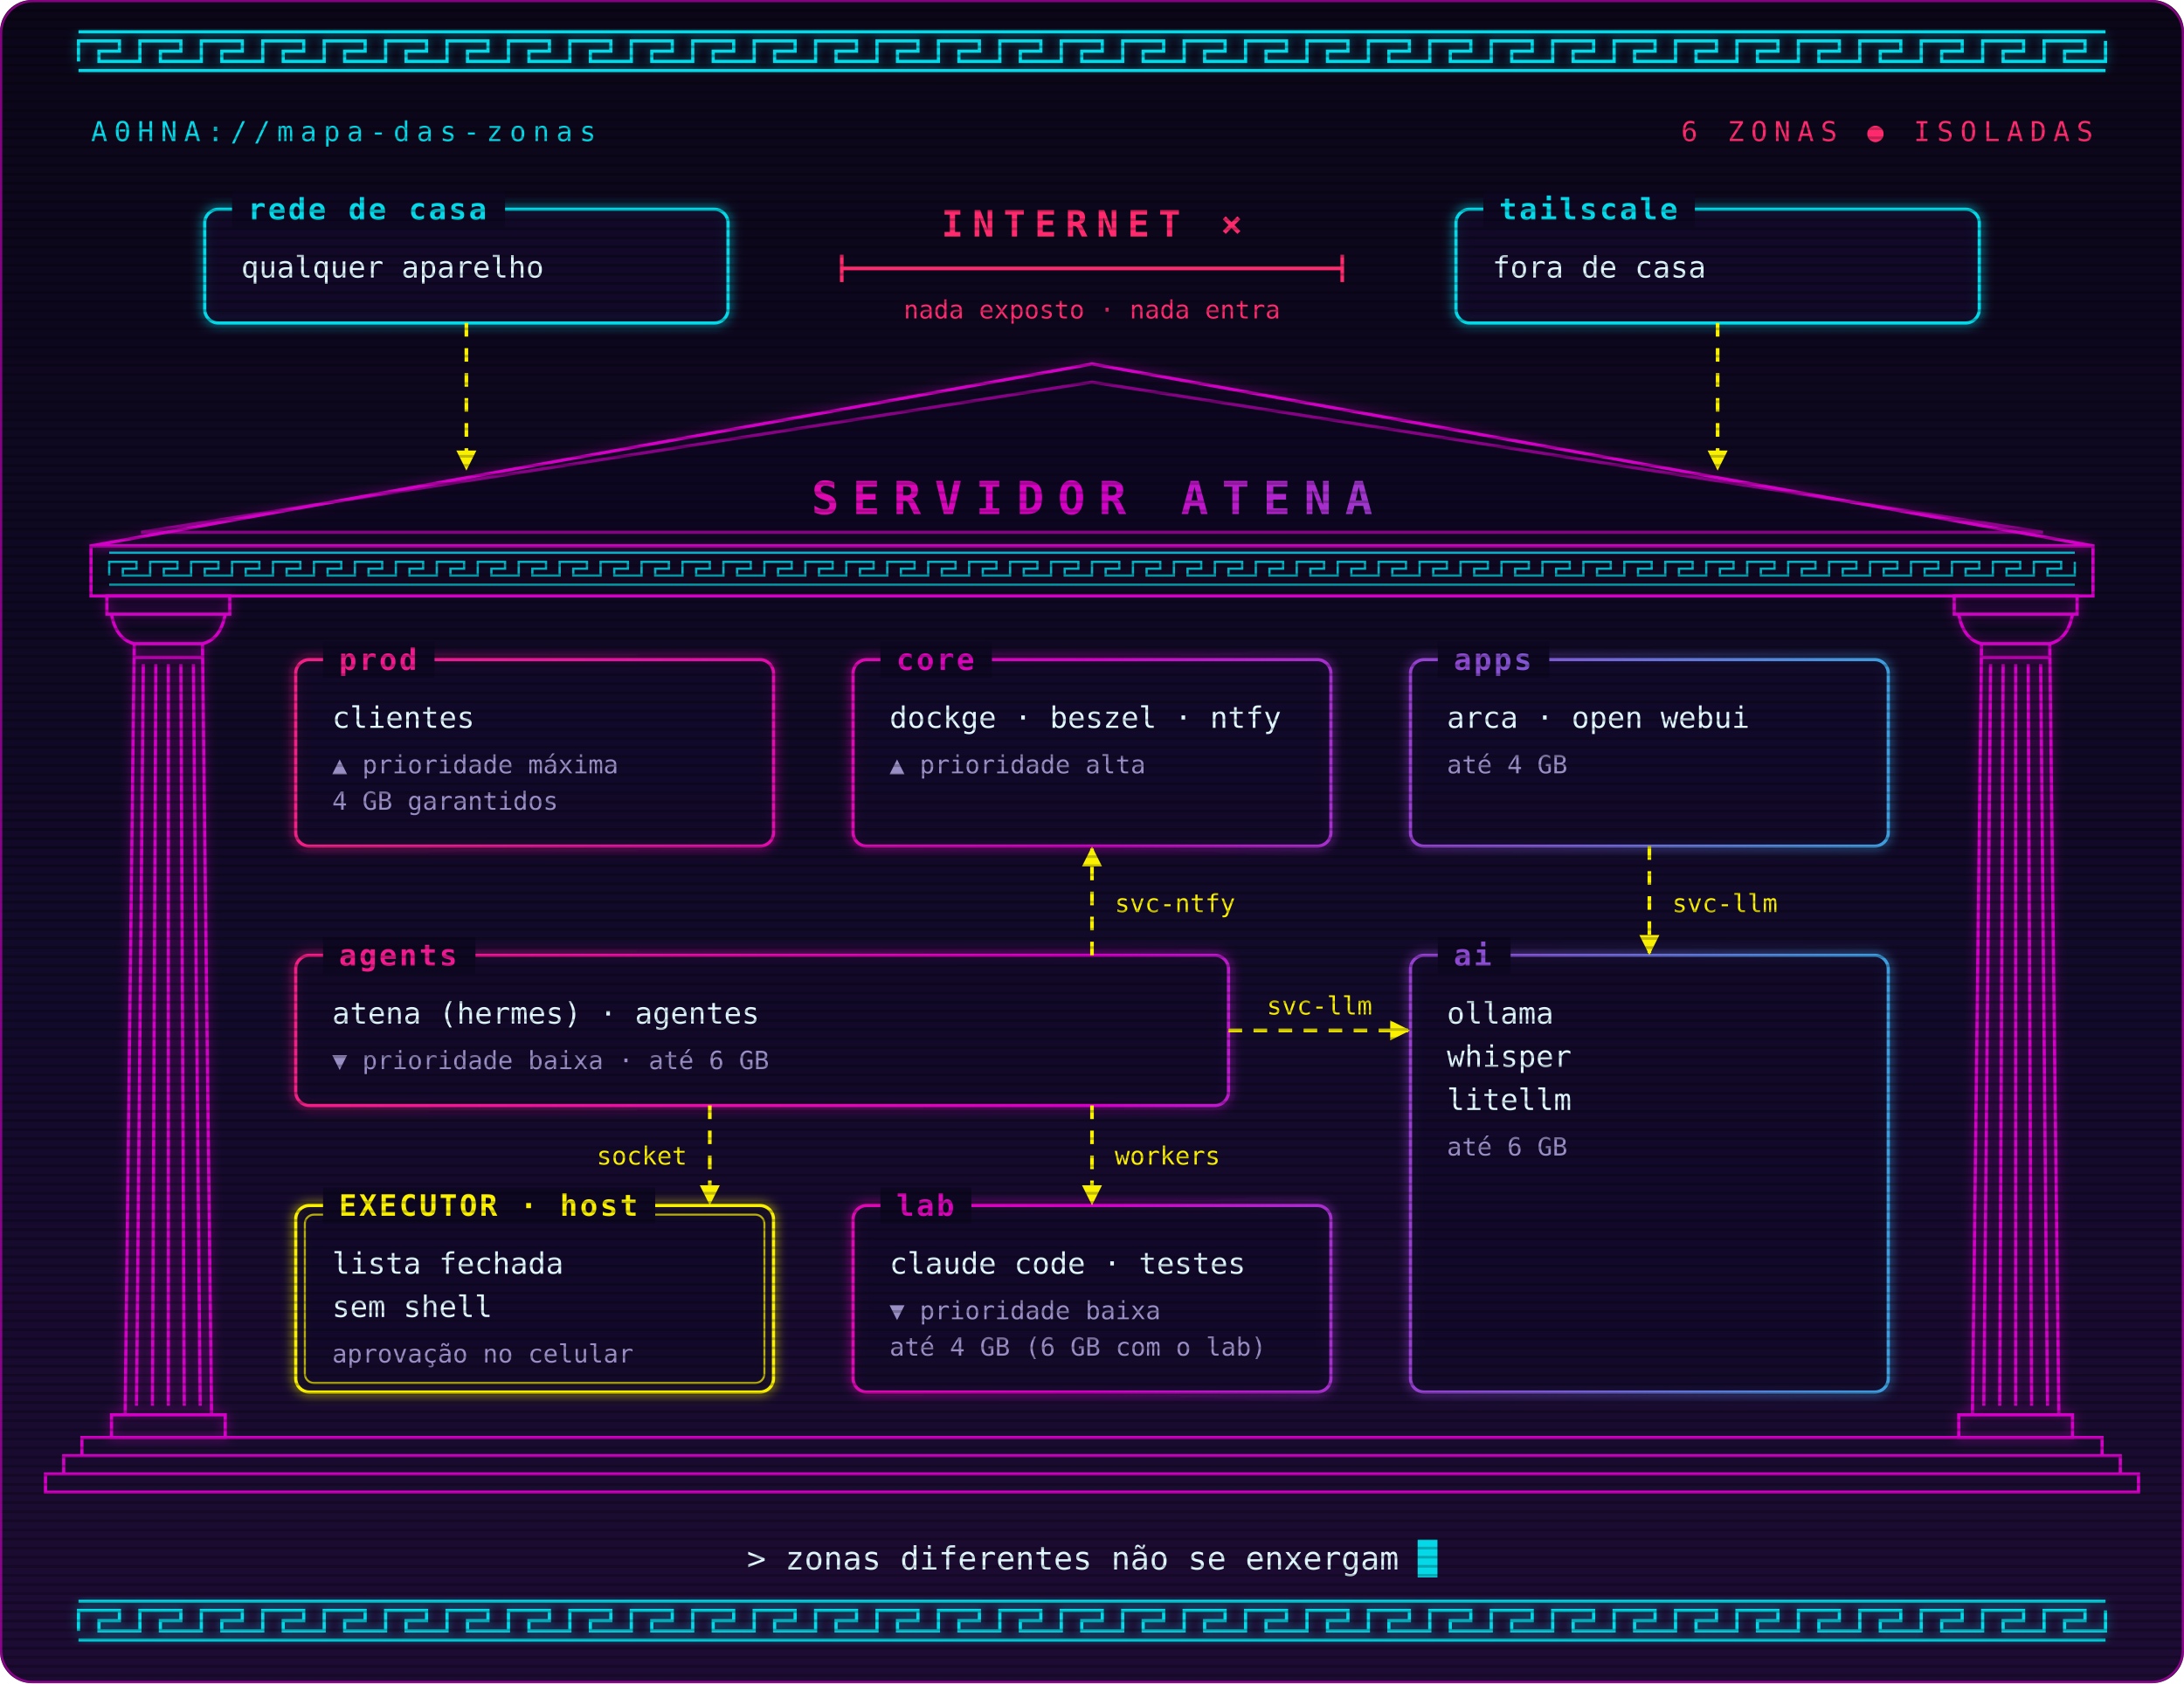
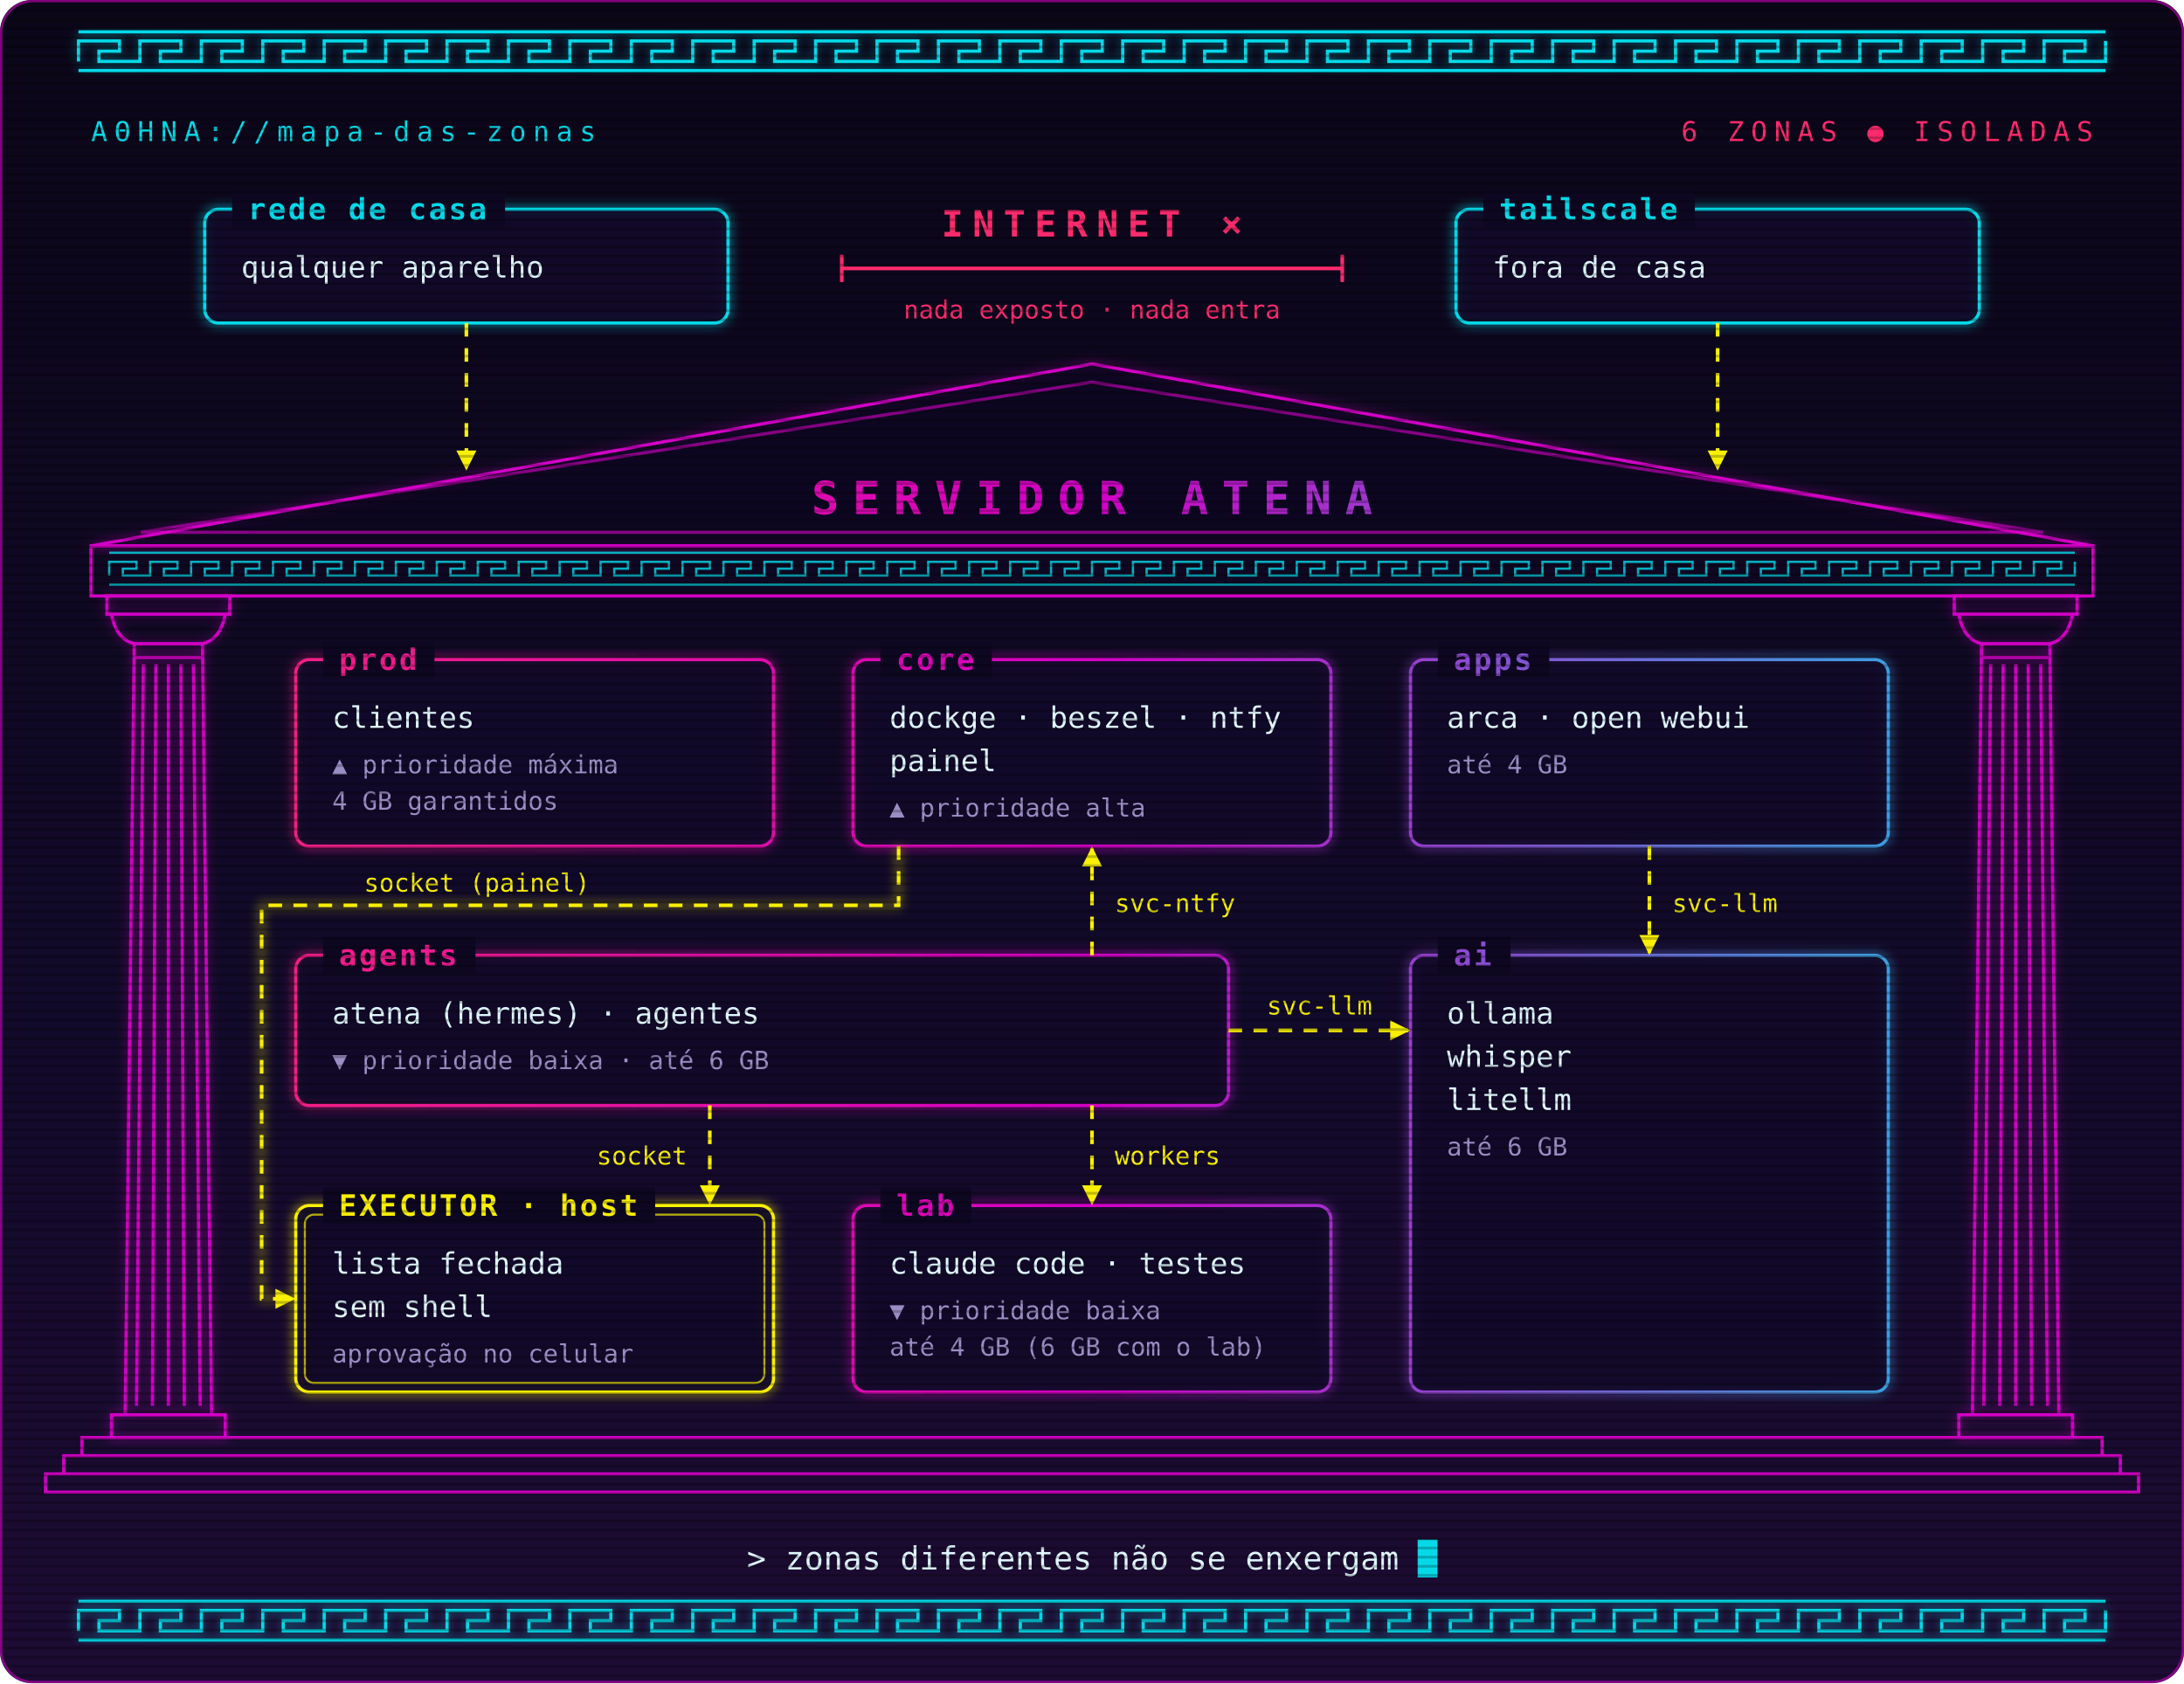
<svg xmlns="http://www.w3.org/2000/svg" viewBox="0 0 960 740" width="960" height="740" role="img" aria-label="Mapa das zonas do servidor Atena">
  <defs>
    <linearGradient id="neon" gradientUnits="userSpaceOnUse" x1="0" y1="0" x2="960" y2="0">
      <stop offset="0" stop-color="#ff2a6d" />
      <stop offset=".5" stop-color="#d300c5" />
      <stop offset="1" stop-color="#05d9e8" />
    </linearGradient>
    <linearGradient id="fundo" x1="0" y1="0" x2="0" y2="1">
      <stop offset="0" stop-color="#0b0618" />
      <stop offset=".6" stop-color="#120a2a" />
      <stop offset="1" stop-color="#1d0b33" />
    </linearGradient>
    <filter id="brilho" x="-20%" y="-40%" width="140%" height="180%">
      <feGaussianBlur stdDeviation="6" />
    </filter>
    <filter id="brilho-fino" x="-10%" y="-10%" width="120%" height="120%">
      <feGaussianBlur stdDeviation="2.2" />
    </filter>
    <marker id="ponta" viewBox="0 0 10 10" refX="9" refY="5" markerWidth="5.5" markerHeight="5.5" orient="auto">
      <path d="M0 0L10 5L0 10z" fill="#f9f002" />
    </marker>
    <pattern id="varredura" width="4" height="4" patternUnits="userSpaceOnUse">
      <rect width="4" height="1.2" fill="#000" opacity=".22" />
    </pattern>
    <clipPath id="moldura">
      <rect width="960" height="740" rx="14" />
    </clipPath>
  </defs>
  <style>
  text { font-family: ui-monospace, "SFMono-Regular", Menlo, Consolas, "DejaVu Sans Mono", monospace; white-space: pre; }
  .fluxo { stroke-dasharray: 6 5; animation: corre 1.3s linear infinite; }
  .cursor { animation: pisca 1.1s steps(1) infinite; }
  @keyframes corre { to { stroke-dashoffset: -22; } }
  @keyframes pisca { 50% { opacity: 0; } }
  @media (prefers-reduced-motion: reduce) { .fluxo, .cursor { animation: none; } }
  .aba { font-size: 13px; font-weight: 700; letter-spacing: 1px; }
  .item { font-size: 13px; fill: #e0f7ff; }
  .meta { font-size: 11px; fill: #9a8fc4; }
  .rotulo { font-size: 11px; fill: #f9f002; }
</style>
  <g clip-path="url(#moldura)">
    <rect width="960" height="740" fill="url(#fundo)" />
    <g stroke="#05d9e8" fill="none" stroke-width="1.4">
      <path d="M34.5 27.0V18.0 H52.5V22.5H43.5V27.0H61.5V18.0 H79.5V22.5H70.5V27.0H88.5V18.0 H106.5V22.5H97.5V27.0H115.5V18.0 H133.5V22.5H124.5V27.0H142.5V18.0 H160.5V22.5H151.5V27.0H169.5V18.0 H187.5V22.5H178.5V27.0H196.5V18.0 H214.5V22.5H205.5V27.0H223.5V18.0 H241.5V22.5H232.5V27.0H250.5V18.0 H268.5V22.5H259.5V27.0H277.5V18.0 H295.5V22.5H286.5V27.0H304.5V18.0 H322.5V22.5H313.5V27.0H331.5V18.0 H349.5V22.5H340.5V27.0H358.5V18.0 H376.5V22.5H367.5V27.0H385.5V18.0 H403.5V22.5H394.5V27.0H412.5V18.0 H430.5V22.5H421.5V27.0H439.5V18.0 H457.5V22.5H448.5V27.0H466.5V18.0 H484.5V22.5H475.5V27.0H493.5V18.0 H511.5V22.5H502.5V27.0H520.5V18.0 H538.5V22.5H529.5V27.0H547.5V18.0 H565.5V22.5H556.5V27.0H574.5V18.0 H592.5V22.5H583.5V27.0H601.5V18.0 H619.5V22.5H610.5V27.0H628.5V18.0 H646.5V22.5H637.5V27.0H655.5V18.0 H673.5V22.5H664.5V27.0H682.5V18.0 H700.5V22.5H691.5V27.0H709.5V18.0 H727.5V22.5H718.5V27.0H736.5V18.0 H754.5V22.5H745.5V27.0H763.5V18.0 H781.5V22.5H772.5V27.0H790.5V18.0 H808.5V22.5H799.5V27.0H817.5V18.0 H835.5V22.5H826.5V27.0H844.5V18.0 H862.5V22.5H853.5V27.0H871.5V18.0 H889.5V22.5H880.5V27.0H898.5V18.0 H916.5V22.5H907.5V27.0H925.5V18.0M34.5 14.0H925.5M34.5 31.0H925.5" opacity=".55" filter="url(#brilho-fino)" />
      <path d="M34.5 717.0V708.0 H52.5V712.5H43.5V717.0H61.5V708.0 H79.5V712.5H70.5V717.0H88.5V708.0 H106.5V712.5H97.5V717.0H115.5V708.0 H133.5V712.5H124.5V717.0H142.5V708.0 H160.5V712.5H151.5V717.0H169.5V708.0 H187.5V712.5H178.5V717.0H196.5V708.0 H214.5V712.5H205.5V717.0H223.5V708.0 H241.5V712.5H232.5V717.0H250.5V708.0 H268.5V712.5H259.5V717.0H277.5V708.0 H295.5V712.5H286.5V717.0H304.5V708.0 H322.5V712.5H313.5V717.0H331.5V708.0 H349.5V712.5H340.5V717.0H358.5V708.0 H376.5V712.5H367.5V717.0H385.5V708.0 H403.5V712.5H394.5V717.0H412.5V708.0 H430.5V712.5H421.5V717.0H439.5V708.0 H457.5V712.5H448.5V717.0H466.5V708.0 H484.5V712.5H475.5V717.0H493.5V708.0 H511.5V712.5H502.5V717.0H520.5V708.0 H538.5V712.5H529.5V717.0H547.5V708.0 H565.5V712.5H556.5V717.0H574.5V708.0 H592.5V712.5H583.5V717.0H601.5V708.0 H619.5V712.5H610.5V717.0H628.5V708.0 H646.5V712.5H637.5V717.0H655.5V708.0 H673.5V712.5H664.5V717.0H682.5V708.0 H700.5V712.5H691.5V717.0H709.5V708.0 H727.5V712.5H718.5V717.0H736.5V708.0 H754.5V712.5H745.5V717.0H763.5V708.0 H781.5V712.5H772.5V717.0H790.5V708.0 H808.5V712.5H799.5V717.0H817.5V708.0 H835.5V712.5H826.5V717.0H844.5V708.0 H862.5V712.5H853.5V717.0H871.5V708.0 H889.5V712.5H880.5V717.0H898.5V708.0 H916.5V712.5H907.5V717.0H925.5V708.0M34.5 704.0H925.5M34.5 721.0H925.5" opacity=".55" filter="url(#brilho-fino)" />
      <path d="M34.5 27.0V18.0 H52.5V22.5H43.5V27.0H61.5V18.0 H79.5V22.5H70.5V27.0H88.5V18.0 H106.5V22.5H97.5V27.0H115.5V18.0 H133.5V22.5H124.5V27.0H142.5V18.0 H160.5V22.5H151.5V27.0H169.5V18.0 H187.5V22.5H178.5V27.0H196.5V18.0 H214.5V22.5H205.5V27.0H223.5V18.0 H241.5V22.5H232.5V27.0H250.5V18.0 H268.5V22.5H259.5V27.0H277.5V18.0 H295.5V22.5H286.5V27.0H304.5V18.0 H322.5V22.5H313.5V27.0H331.5V18.0 H349.5V22.5H340.5V27.0H358.5V18.0 H376.5V22.5H367.5V27.0H385.5V18.0 H403.5V22.5H394.5V27.0H412.5V18.0 H430.5V22.5H421.5V27.0H439.5V18.0 H457.5V22.5H448.5V27.0H466.5V18.0 H484.5V22.5H475.5V27.0H493.5V18.0 H511.5V22.5H502.5V27.0H520.5V18.0 H538.5V22.5H529.5V27.0H547.5V18.0 H565.5V22.5H556.5V27.0H574.5V18.0 H592.5V22.5H583.5V27.0H601.5V18.0 H619.5V22.5H610.5V27.0H628.5V18.0 H646.5V22.5H637.5V27.0H655.5V18.0 H673.5V22.5H664.5V27.0H682.5V18.0 H700.5V22.5H691.5V27.0H709.5V18.0 H727.5V22.5H718.5V27.0H736.5V18.0 H754.5V22.5H745.5V27.0H763.5V18.0 H781.5V22.5H772.5V27.0H790.5V18.0 H808.5V22.5H799.5V27.0H817.5V18.0 H835.5V22.5H826.5V27.0H844.5V18.0 H862.5V22.5H853.5V27.0H871.5V18.0 H889.5V22.5H880.5V27.0H898.5V18.0 H916.5V22.5H907.5V27.0H925.5V18.0M34.5 14.0H925.5M34.5 31.0H925.5" />
      <path d="M34.5 717.0V708.0 H52.5V712.5H43.5V717.0H61.5V708.0 H79.5V712.5H70.5V717.0H88.5V708.0 H106.5V712.5H97.5V717.0H115.5V708.0 H133.5V712.5H124.5V717.0H142.5V708.0 H160.5V712.5H151.5V717.0H169.5V708.0 H187.5V712.5H178.5V717.0H196.5V708.0 H214.5V712.5H205.5V717.0H223.5V708.0 H241.5V712.5H232.5V717.0H250.5V708.0 H268.5V712.5H259.5V717.0H277.5V708.0 H295.5V712.5H286.5V717.0H304.5V708.0 H322.5V712.5H313.5V717.0H331.5V708.0 H349.5V712.5H340.5V717.0H358.5V708.0 H376.5V712.5H367.5V717.0H385.5V708.0 H403.5V712.5H394.5V717.0H412.5V708.0 H430.5V712.5H421.5V717.0H439.5V708.0 H457.5V712.5H448.5V717.0H466.5V708.0 H484.5V712.5H475.5V717.0H493.5V708.0 H511.5V712.5H502.5V717.0H520.5V708.0 H538.5V712.5H529.5V717.0H547.5V708.0 H565.5V712.5H556.5V717.0H574.5V708.0 H592.5V712.5H583.5V717.0H601.5V708.0 H619.5V712.5H610.5V717.0H628.5V708.0 H646.5V712.5H637.5V717.0H655.5V708.0 H673.5V712.5H664.5V717.0H682.5V708.0 H700.5V712.5H691.5V717.0H709.5V708.0 H727.5V712.5H718.5V717.0H736.5V708.0 H754.5V712.5H745.5V717.0H763.5V708.0 H781.5V712.5H772.5V717.0H790.5V708.0 H808.5V712.5H799.5V717.0H817.5V708.0 H835.5V712.5H826.5V717.0H844.5V708.0 H862.5V712.5H853.5V717.0H871.5V708.0 H889.5V712.5H880.5V717.0H898.5V708.0 H916.5V712.5H907.5V717.0H925.5V708.0M34.5 704.0H925.5M34.5 721.0H925.5" />
    </g>
    <text x="40" y="62" font-size="12" fill="#05d9e8" letter-spacing="3">ΑΘΗΝΑ://mapa-das-zonas</text>
    <text x="920" y="62" font-size="12" fill="#ff2a6d" text-anchor="end" letter-spacing="3">6 ZONAS ● ISOLADAS</text>
    <text x="480.0" y="104" font-size="16" font-weight="700" fill="#ff2a6d" text-anchor="middle" letter-spacing="4">INTERNET ×</text>
    <path d="M370 118H590" stroke="#ff2a6d" stroke-width="5" opacity=".5" filter="url(#brilho-fino)" />
    <path d="M370 118H590M370 112V124M590 112V124" stroke="#ff2a6d" stroke-width="1.6" />
    <text class="meta" x="480.0" y="140" text-anchor="middle" fill="#ff2a6d" style="fill:#ff2a6d">nada exposto · nada entra</text>
    <g>
      <rect x="90" y="92" width="230" height="50" rx="6" fill="none" stroke="#05d9e8" stroke-width="3" opacity=".55" filter="url(#brilho-fino)" />
      <rect x="90" y="92" width="230" height="50" rx="6" fill="#120a2a" fill-opacity=".85" stroke="#05d9e8" stroke-width="1.4" />
      <rect x="102" y="84" width="120" height="16" fill="#0e0722" />
      <text class="aba" x="109" y="96.5" fill="#05d9e8">rede de casa</text>
      <text class="item" x="106" y="122">qualquer aparelho</text>
    </g>
    <g>
      <rect x="640" y="92" width="230" height="50" rx="6" fill="none" stroke="#05d9e8" stroke-width="3" opacity=".55" filter="url(#brilho-fino)" />
      <rect x="640" y="92" width="230" height="50" rx="6" fill="#120a2a" fill-opacity=".85" stroke="#05d9e8" stroke-width="1.4" />
      <rect x="652" y="84" width="93" height="16" fill="#0e0722" />
      <text class="aba" x="659" y="96.5" fill="#05d9e8">tailscale</text>
      <text class="item" x="656" y="122">fora de casa</text>
    </g>
    <path d="M205 142V206" stroke="#f9f002" stroke-width="3" fill="none" opacity=".35" filter="url(#brilho-fino)" />
    <path class="fluxo" d="M205 142V206" stroke="#f9f002" stroke-width="1.6" fill="none" marker-end="url(#ponta)" />
    <path d="M755 142V206" stroke="#f9f002" stroke-width="3" fill="none" opacity=".35" filter="url(#brilho-fino)" />
    <path class="fluxo" d="M755 142V206" stroke="#f9f002" stroke-width="1.6" fill="none" marker-end="url(#ponta)" />
    <g stroke="#d300c5" fill="none" stroke-width="1.4">
      <g opacity=".6" filter="url(#brilho-fino)">
        <path d="M40 240L480 160L920 240Z" />
        <path d="M47 262h54v8h-54zM49 270Q51 281 59 283H89Q97 281 99 270M59 289H89M49 622h50v10h-50zM59 283L55 622M89 283L93 622M63.0 292L60.0 618M68.5 292L67.0 618M74.0 292L74.0 618M79.5 292L81.0 618M85.0 292L88.0 618" />
        <path d="M859 262h54v8h-54zM861 270Q863 281 871 283H901Q909 281 911 270M871 289H901M861 622h50v10h-50zM871 283L867 622M901 283L905 622M875.0 292L872.0 618M880.5 292L879.0 618M886.0 292L886.0 618M891.5 292L893.0 618M897.0 292L900.0 618" />
      </g>
      <path d="M40 240L480 160L920 240Z" fill="#0e0722" fill-opacity=".7" />
      <path d="M62 234L480 168L898 234Z" opacity=".6" />
      <path d="M40 240H920V262H40Z" />
      <path d="M47 262h54v8h-54zM49 270Q51 281 59 283H89Q97 281 99 270M59 289H89M49 622h50v10h-50zM59 283L55 622M89 283L93 622M63.0 292L60.0 618M68.5 292L67.0 618M74.0 292L74.0 618M79.5 292L81.0 618M85.0 292L88.0 618" />
      <path d="M859 262h54v8h-54zM861 270Q863 281 871 283H901Q909 281 911 270M871 289H901M861 622h50v10h-50zM871 283L867 622M901 283L905 622M875.0 292L872.0 618M880.5 292L879.0 618M886.0 292L886.0 618M891.5 292L893.0 618M897.0 292L900.0 618" />
      <path d="M36 632H924V640H36ZM28 640H932V648H28ZM20 648H940V656H20Z" />
    </g>
    <path d="M48.0 253.0V247.0 H60.0V250.0H54.0V253.0H66.0V247.0 H78.0V250.0H72.0V253.0H84.0V247.0 H96.0V250.0H90.0V253.0H102.0V247.0 H114.0V250.0H108.0V253.0H120.0V247.0 H132.0V250.0H126.0V253.0H138.0V247.0 H150.0V250.0H144.0V253.0H156.0V247.0 H168.0V250.0H162.0V253.0H174.0V247.0 H186.0V250.0H180.0V253.0H192.0V247.0 H204.0V250.0H198.0V253.0H210.0V247.0 H222.0V250.0H216.0V253.0H228.0V247.0 H240.0V250.0H234.0V253.0H246.0V247.0 H258.0V250.0H252.0V253.0H264.0V247.0 H276.0V250.0H270.0V253.0H282.0V247.0 H294.0V250.0H288.0V253.0H300.0V247.0 H312.0V250.0H306.0V253.0H318.0V247.0 H330.0V250.0H324.0V253.0H336.0V247.0 H348.0V250.0H342.0V253.0H354.0V247.0 H366.0V250.0H360.0V253.0H372.0V247.0 H384.0V250.0H378.0V253.0H390.0V247.0 H402.0V250.0H396.0V253.0H408.0V247.0 H420.0V250.0H414.0V253.0H426.0V247.0 H438.0V250.0H432.0V253.0H444.0V247.0 H456.0V250.0H450.0V253.0H462.0V247.0 H474.0V250.0H468.0V253.0H480.0V247.0 H492.0V250.0H486.0V253.0H498.0V247.0 H510.0V250.0H504.0V253.0H516.0V247.0 H528.0V250.0H522.0V253.0H534.0V247.0 H546.0V250.0H540.0V253.0H552.0V247.0 H564.0V250.0H558.0V253.0H570.0V247.0 H582.0V250.0H576.0V253.0H588.0V247.0 H600.0V250.0H594.0V253.0H606.0V247.0 H618.0V250.0H612.0V253.0H624.0V247.0 H636.0V250.0H630.0V253.0H642.0V247.0 H654.0V250.0H648.0V253.0H660.0V247.0 H672.0V250.0H666.0V253.0H678.0V247.0 H690.0V250.0H684.0V253.0H696.0V247.0 H708.0V250.0H702.0V253.0H714.0V247.0 H726.0V250.0H720.0V253.0H732.0V247.0 H744.0V250.0H738.0V253.0H750.0V247.0 H762.0V250.0H756.0V253.0H768.0V247.0 H780.0V250.0H774.0V253.0H786.0V247.0 H798.0V250.0H792.0V253.0H804.0V247.0 H816.0V250.0H810.0V253.0H822.0V247.0 H834.0V250.0H828.0V253.0H840.0V247.0 H852.0V250.0H846.0V253.0H858.0V247.0 H870.0V250.0H864.0V253.0H876.0V247.0 H888.0V250.0H882.0V253.0H894.0V247.0 H906.0V250.0H900.0V253.0H912.0V247.0M48.0 243.0H912.0M48.0 257.0H912.0" stroke="#05d9e8" stroke-width="1" fill="none" opacity=".8" />
    <text x="480.0" y="226" font-size="20" font-weight="700" fill="url(#neon)" text-anchor="middle" letter-spacing="6">SERVIDOR ATENA</text>
    <g>
      <rect x="130" y="290" width="210" height="82" rx="6" fill="none" stroke="url(#neon)" stroke-width="3" opacity=".55" filter="url(#brilho-fino)" />
      <rect x="130" y="290" width="210" height="82" rx="6" fill="#120a2a" fill-opacity=".85" stroke="url(#neon)" stroke-width="1.4" />
      <rect x="142" y="282" width="49" height="16" fill="#0e0722" />
      <text class="aba" x="149" y="294.5" fill="url(#neon)">prod</text>
      <text class="item" x="146" y="320">clientes</text>
      <text class="meta" x="146" y="340">▲ prioridade máxima</text>
      <text class="meta" x="146" y="356">4 GB garantidos</text>
    </g>
    <g>
      <rect x="375" y="290" width="210" height="82" rx="6" fill="none" stroke="url(#neon)" stroke-width="3" opacity=".55" filter="url(#brilho-fino)" />
      <rect x="375" y="290" width="210" height="82" rx="6" fill="#120a2a" fill-opacity=".85" stroke="url(#neon)" stroke-width="1.4" />
      <rect x="387" y="282" width="49" height="16" fill="#0e0722" />
      <text class="aba" x="394" y="294.5" fill="url(#neon)">core</text>
      <text class="item" x="391" y="320">dockge · beszel · ntfy</text>
-       <text class="meta" x="391" y="340">▲ prioridade alta</text>
+       <text class="item" x="391" y="339">painel</text>
+       <text class="meta" x="391" y="359">▲ prioridade alta</text>
    </g>
    <g>
      <rect x="620" y="290" width="210" height="82" rx="6" fill="none" stroke="url(#neon)" stroke-width="3" opacity=".55" filter="url(#brilho-fino)" />
      <rect x="620" y="290" width="210" height="82" rx="6" fill="#120a2a" fill-opacity=".85" stroke="url(#neon)" stroke-width="1.4" />
      <rect x="632" y="282" width="49" height="16" fill="#0e0722" />
      <text class="aba" x="639" y="294.5" fill="url(#neon)">apps</text>
      <text class="item" x="636" y="320">arca · open webui</text>
      <text class="meta" x="636" y="340">até 4 GB</text>
    </g>
    <g>
      <rect x="130" y="420" width="410" height="66" rx="6" fill="none" stroke="url(#neon)" stroke-width="3" opacity=".55" filter="url(#brilho-fino)" />
      <rect x="130" y="420" width="410" height="66" rx="6" fill="#120a2a" fill-opacity=".85" stroke="url(#neon)" stroke-width="1.4" />
      <rect x="142" y="412" width="67" height="16" fill="#0e0722" />
      <text class="aba" x="149" y="424.5" fill="url(#neon)">agents</text>
      <text class="item" x="146" y="450">atena (hermes) · agentes</text>
      <text class="meta" x="146" y="470">▼ prioridade baixa · até 6 GB</text>
    </g>
    <g>
      <rect x="620" y="420" width="210" height="192" rx="6" fill="none" stroke="url(#neon)" stroke-width="3" opacity=".55" filter="url(#brilho-fino)" />
      <rect x="620" y="420" width="210" height="192" rx="6" fill="#120a2a" fill-opacity=".85" stroke="url(#neon)" stroke-width="1.4" />
      <rect x="632" y="412" width="32" height="16" fill="#0e0722" />
      <text class="aba" x="639" y="424.5" fill="url(#neon)">ai</text>
      <text class="item" x="636" y="450">ollama</text>
      <text class="item" x="636" y="469">whisper</text>
      <text class="item" x="636" y="488">litellm</text>
      <text class="meta" x="636" y="508">até 6 GB</text>
    </g>
    <g>
      <rect x="130" y="530" width="210" height="82" rx="6" fill="none" stroke="#f9f002" stroke-width="3" opacity=".55" filter="url(#brilho-fino)" />
      <rect x="130" y="530" width="210" height="82" rx="6" fill="#120a2a" fill-opacity=".85" stroke="#f9f002" stroke-width="1.4" />
      <rect x="134" y="534" width="202" height="74" rx="4" fill="none" stroke="#f9f002" stroke-width=".9" opacity=".7" />
      <rect x="142" y="522" width="146" height="16" fill="#0e0722" />
      <text class="aba" x="149" y="534.5" fill="#f9f002">EXECUTOR · host</text>
      <text class="item" x="146" y="560">lista fechada</text>
      <text class="item" x="146" y="579">sem shell</text>
      <text class="meta" x="146" y="599">aprovação no celular</text>
    </g>
    <g>
      <rect x="375" y="530" width="210" height="82" rx="6" fill="none" stroke="url(#neon)" stroke-width="3" opacity=".55" filter="url(#brilho-fino)" />
      <rect x="375" y="530" width="210" height="82" rx="6" fill="#120a2a" fill-opacity=".85" stroke="url(#neon)" stroke-width="1.4" />
      <rect x="387" y="522" width="40" height="16" fill="#0e0722" />
      <text class="aba" x="394" y="534.5" fill="url(#neon)">lab</text>
      <text class="item" x="391" y="560">claude code · testes</text>
      <text class="meta" x="391" y="580">▼ prioridade baixa</text>
      <text class="meta" x="391" y="596">até 4 GB (6 GB com o lab)</text>
    </g>
+     <path d="M395 372V398H115V571H129" stroke="#f9f002" stroke-width="3" fill="none" opacity=".35" filter="url(#brilho-fino)" />
+     <path class="fluxo" d="M395 372V398H115V571H129" stroke="#f9f002" stroke-width="1.6" fill="none" marker-end="url(#ponta)" />
+     <text class="rotulo" x="160" y="392" text-anchor="start">socket (painel)</text>
    <path d="M480 420V373" stroke="#f9f002" stroke-width="3" fill="none" opacity=".35" filter="url(#brilho-fino)" />
    <path class="fluxo" d="M480 420V373" stroke="#f9f002" stroke-width="1.6" fill="none" marker-end="url(#ponta)" />
    <text class="rotulo" x="490" y="401" text-anchor="start">svc-ntfy</text>
    <path d="M725 372V419" stroke="#f9f002" stroke-width="3" fill="none" opacity=".35" filter="url(#brilho-fino)" />
    <path class="fluxo" d="M725 372V419" stroke="#f9f002" stroke-width="1.6" fill="none" marker-end="url(#ponta)" />
    <text class="rotulo" x="735" y="401" text-anchor="start">svc-llm</text>
    <path d="M540 453H619" stroke="#f9f002" stroke-width="3" fill="none" opacity=".35" filter="url(#brilho-fino)" />
    <path class="fluxo" d="M540 453H619" stroke="#f9f002" stroke-width="1.6" fill="none" marker-end="url(#ponta)" />
    <text class="rotulo" x="580" y="446" text-anchor="middle">svc-llm</text>
    <path d="M312 486V529" stroke="#f9f002" stroke-width="3" fill="none" opacity=".35" filter="url(#brilho-fino)" />
    <path class="fluxo" d="M312 486V529" stroke="#f9f002" stroke-width="1.6" fill="none" marker-end="url(#ponta)" />
    <text class="rotulo" x="302" y="512" text-anchor="end">socket</text>
    <path d="M480 486V529" stroke="#f9f002" stroke-width="3" fill="none" opacity=".35" filter="url(#brilho-fino)" />
    <path class="fluxo" d="M480 486V529" stroke="#f9f002" stroke-width="1.6" fill="none" marker-end="url(#ponta)" />
    <text class="rotulo" x="490" y="512" text-anchor="start">workers</text>
    <text x="480.0" y="690" font-size="14" fill="#e0f7ff" text-anchor="middle">&gt; zonas diferentes não se enxergam <tspan class="cursor" fill="#05d9e8">█</tspan>
    </text>
    <rect width="960" height="740" fill="url(#varredura)" />
  </g>
  <rect x=".5" y=".5" width="959" height="739" rx="14" fill="none" stroke="#d300c5" stroke-opacity=".6" />
</svg>
